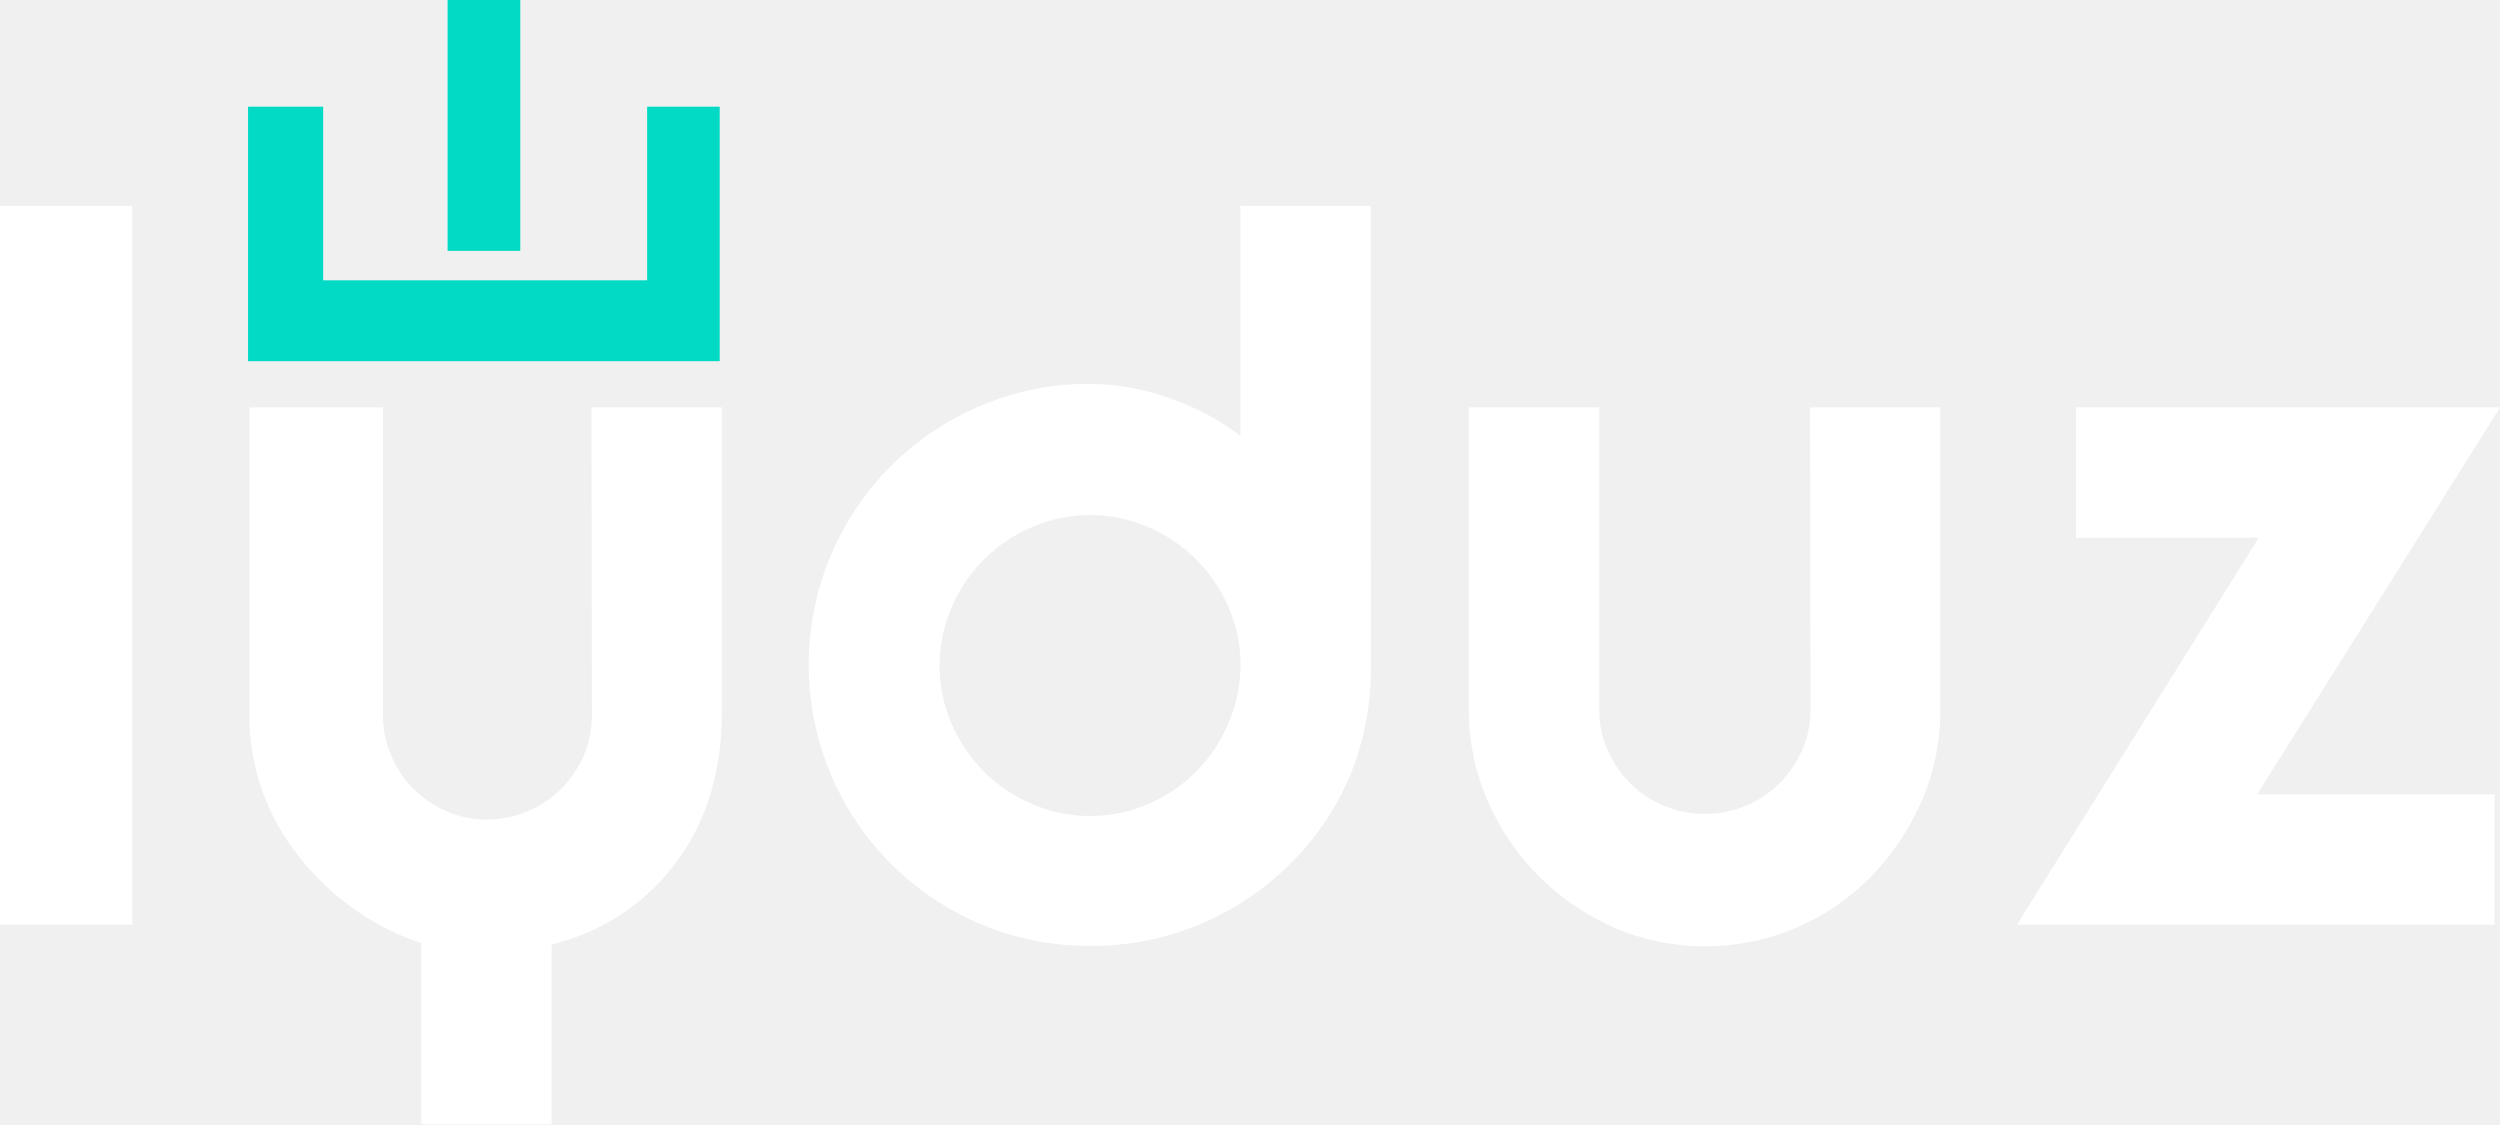
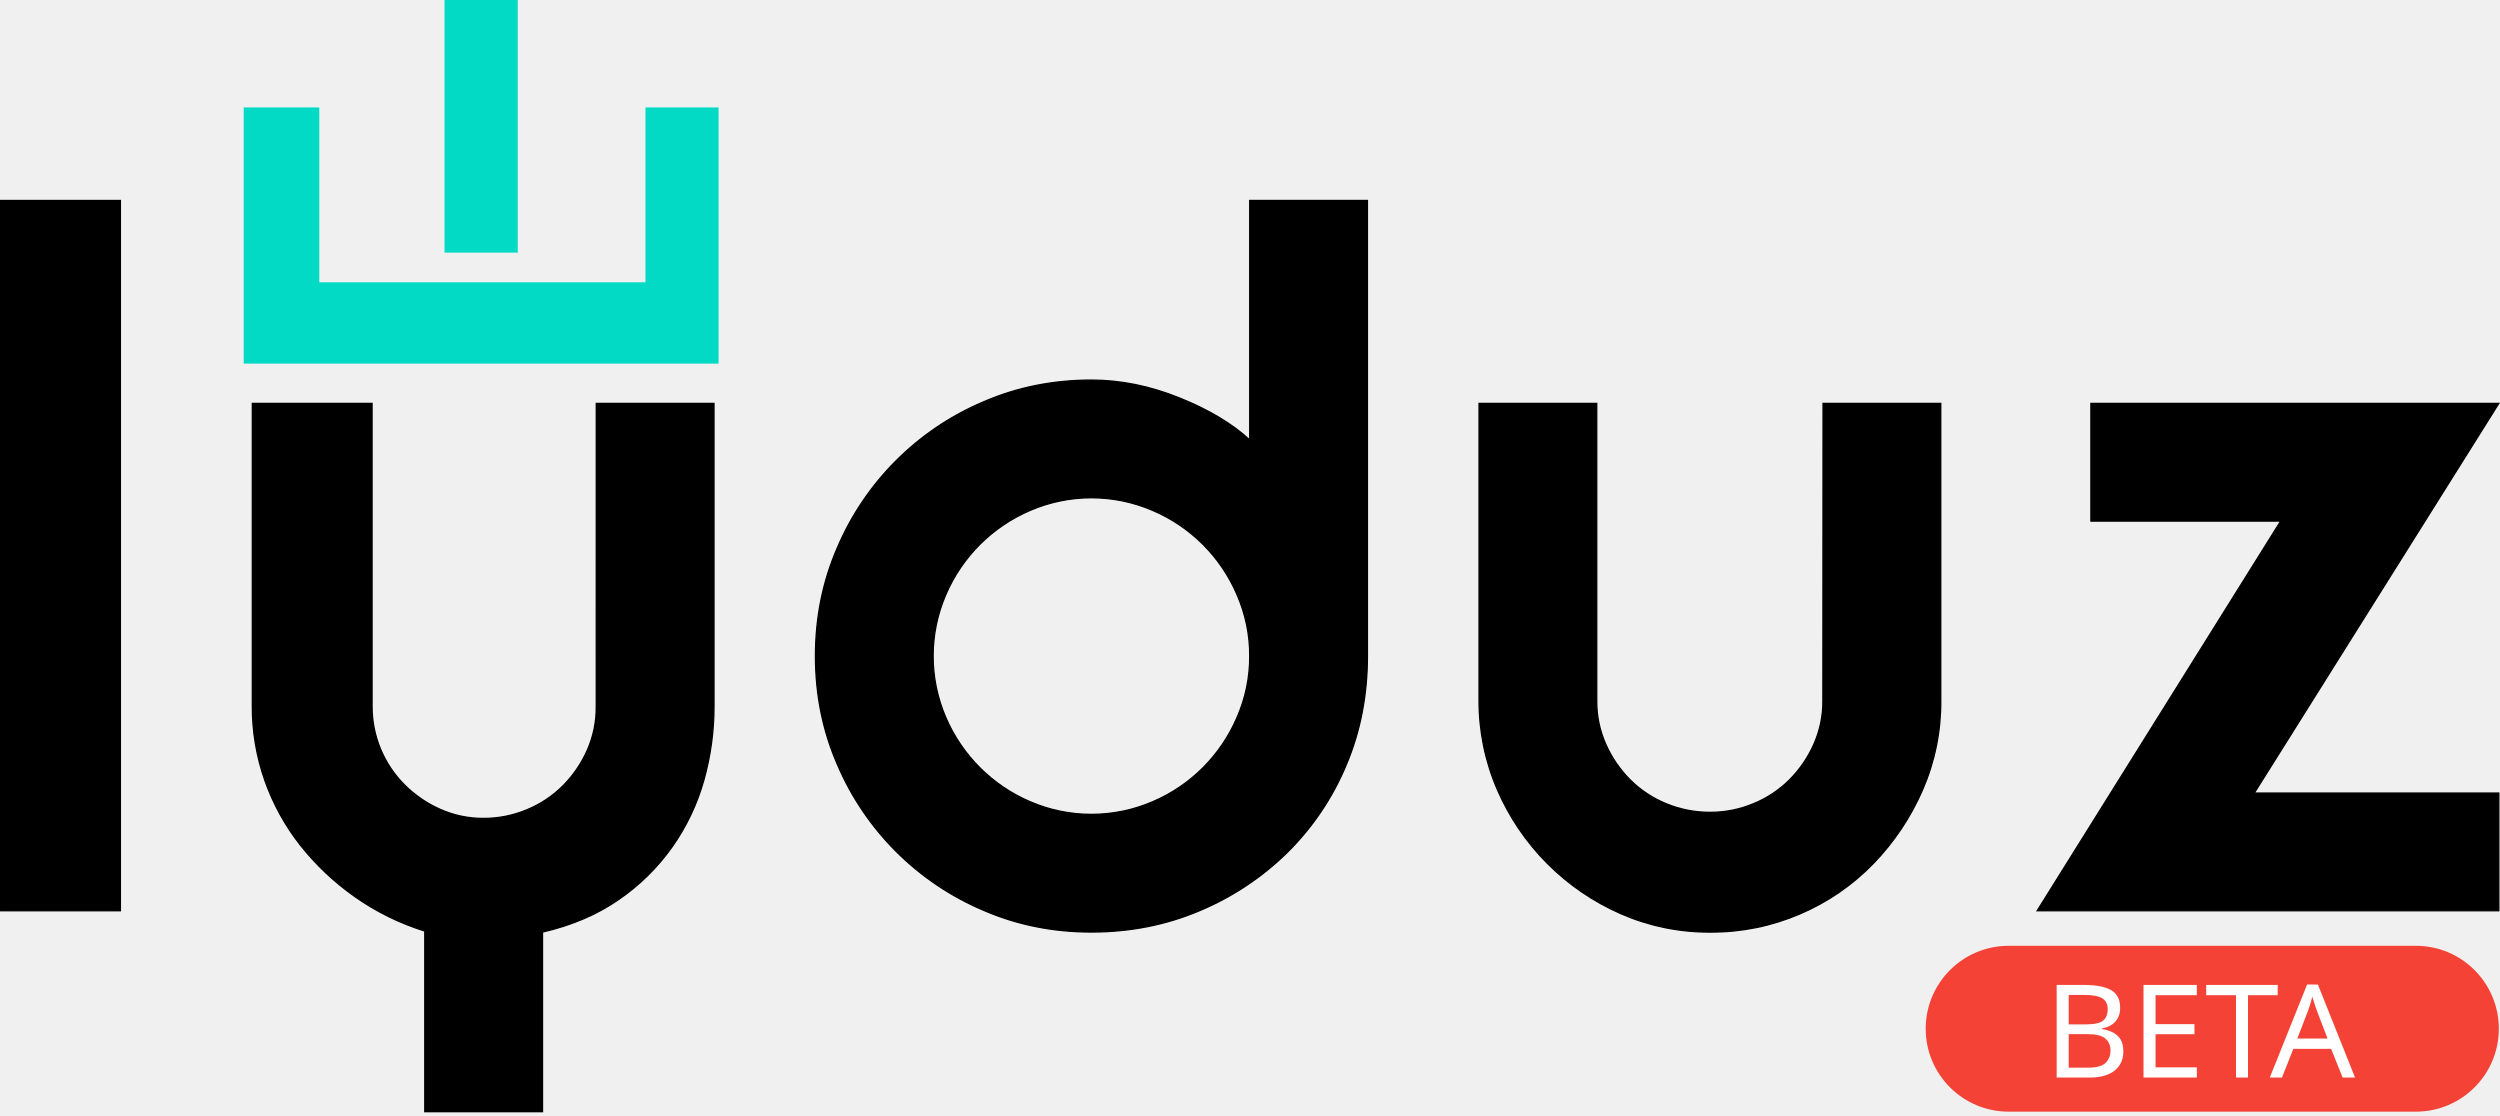
- <svg xmlns="http://www.w3.org/2000/svg" viewBox="0 0 186.05 83.67">
+ <svg xmlns="http://www.w3.org/2000/svg" viewBox="0 0 1929.27 861.18">
  <defs>
-     <style>.cls-1{fill:#03dac5;}.cls-2{fill:#fff;stroke:#fff;stroke-miterlimit:10;}</style>
+     <style>.cls-1{fill:#03dac5;}.cls-2{stroke:#000;stroke-miterlimit:10;}.cls-3{fill:#f44336;}.cls-4{font-size:100.11px;fill:#fff;font-family:Nunito-Regular, Nunito;}</style>
  </defs>
  <g id="Layer_2" data-name="Layer 2">
    <g id="Layer_1-2" data-name="Layer 1">
-       <rect class="cls-1" x="33.31" width="5.41" height="18.67" />
-       <polygon class="cls-1" points="53.56 7.94 53.56 26.88 18.46 26.88 18.46 7.94 24.05 7.94 24.05 20.86 48.16 20.86 48.16 7.94 53.56 7.94" />
-       <path class="cls-2" d="M.5,15.82H9.35v52.5H.5Z" />
-       <path class="cls-2" d="M44.52,30.82h8.7V53.17a20.19,20.19,0,0,1-.75,5.51,15.87,15.87,0,0,1-6.3,8.81,16.09,16.09,0,0,1-5.62,2.4V83.17h-8.7V69.82a18.53,18.53,0,0,1-5.18-2.55,19.57,19.57,0,0,1-4-3.79A16.72,16.72,0,0,1,20,58.72a16.26,16.26,0,0,1-.94-5.55V30.82H28V53.17a8,8,0,0,0,.64,3.22A8.15,8.15,0,0,0,30.35,59,8.73,8.73,0,0,0,33,60.82a7.79,7.79,0,0,0,3.23.67,8.19,8.19,0,0,0,3.19-.64,8.07,8.07,0,0,0,2.66-1.76,8.73,8.73,0,0,0,1.8-2.62,7.79,7.79,0,0,0,.67-3.23Z" />
-       <path class="cls-2" d="M101.52,49.49A20.4,20.4,0,0,1,100,57.55,19.74,19.74,0,0,1,95.6,64a20.48,20.48,0,0,1-6.49,4.32,20.23,20.23,0,0,1-8,1.57,19.86,19.86,0,0,1-8-1.61,20.38,20.38,0,0,1-10.8-10.8,20.51,20.51,0,0,1,0-16,20.32,20.32,0,0,1,10.8-10.79,19.7,19.7,0,0,1,8-1.62,17.37,17.37,0,0,1,6.49,1.31,17,17,0,0,1,5.21,3.12V15.82h8.7Zm-8.7,0A11.2,11.2,0,0,0,91.89,45a11.86,11.86,0,0,0-6.23-6.23,11.41,11.41,0,0,0-9.07,0A11.77,11.77,0,0,0,70.36,45a11.41,11.41,0,0,0,0,9.07,12,12,0,0,0,2.51,3.71,11.9,11.9,0,0,0,3.72,2.51,11.41,11.41,0,0,0,9.07,0,11.86,11.86,0,0,0,3.71-2.51A12.06,12.06,0,0,0,91.89,54,11.28,11.28,0,0,0,92.82,49.49Z" />
-       <path class="cls-2" d="M135.2,30.82h8.7v22a16.24,16.24,0,0,1-1.35,6.6,18.34,18.34,0,0,1-3.64,5.44,16.71,16.71,0,0,1-12,5.06,16.24,16.24,0,0,1-6.6-1.35,17.7,17.7,0,0,1-9.15-9.19,16.45,16.45,0,0,1-1.35-6.63V30.82h8.7v22a7.79,7.79,0,0,0,.68,3.23,8.73,8.73,0,0,0,1.8,2.62,8.07,8.07,0,0,0,2.66,1.76,8.35,8.35,0,0,0,3.26.64,8.15,8.15,0,0,0,3.19-.64,8,8,0,0,0,2.66-1.76,8.73,8.73,0,0,0,1.8-2.62,7.79,7.79,0,0,0,.68-3.23Z" />
-       <path class="cls-2" d="M155,30.82h30.15l-18.08,28.8h18.08v8.7H151l18-28.8H155Z" />
+       <rect class="cls-1" x="343.05" width="56.5" height="194.94" />
+       <polygon class="cls-1" points="554.53 82.9 554.53 280.6 188.06 280.6 188.06 82.9 246.41 82.9 246.41 217.84 498.11 217.84 498.11 82.9 554.53 82.9" />
+       <path class="cls-2" d="M.5,154.7H92.9V702.84H.5Z" />
+       <path class="cls-2" d="M460.15,311.31H551V544.67a209.9,209.9,0,0,1-7.88,57.54,168.32,168.32,0,0,1-24.42,51.3,165.07,165.07,0,0,1-41.35,40.71q-24.81,17.22-58.68,25.07v138.6H327.81V718.5a193.1,193.1,0,0,1-54-26.62,201.39,201.39,0,0,1-41.89-39.54,174.29,174.29,0,0,1-27.41-49.73,170.87,170.87,0,0,1-9.79-57.94V311.31h92.4V544.67a85.55,85.55,0,0,0,25.06,61.07,91.36,91.36,0,0,0,27.41,18.79,81.05,81.05,0,0,0,33.67,7.05,86.07,86.07,0,0,0,33.28-6.65,84.75,84.75,0,0,0,27.8-18.4,91.36,91.36,0,0,0,18.79-27.41,81.07,81.07,0,0,0,7-33.68Z" />
+       <path class="cls-2" d="M1055.26,506.29q0,45.42-16.45,84.18a206.92,206.92,0,0,1-45.41,67.34,214.81,214.81,0,0,1-67.73,45q-38.77,16.44-83.4,16.45t-83.4-16.84A212.92,212.92,0,0,1,646.11,589.69q-16.83-38.76-16.83-83.4t16.83-83.39A212.83,212.83,0,0,1,758.87,310.14q38.77-16.83,83.4-16.83,33.66,0,67.74,13.7t54.41,32.49V154.7h90.84Zm-90.84,0a116.58,116.58,0,0,0-9.79-47.37,123.43,123.43,0,0,0-65-65,119.52,119.52,0,0,0-94.75,0,123.61,123.61,0,0,0-65,65,119.63,119.63,0,0,0,0,94.75,123.7,123.7,0,0,0,65,65,119.52,119.52,0,0,0,94.75,0,123.52,123.52,0,0,0,65-65A116.52,116.52,0,0,0,964.42,506.29Z" />
+       <path class="cls-2" d="M1406.86,311.31h90.84V540.75a169.57,169.57,0,0,1-14.1,68.91,191.71,191.71,0,0,1-38,56.77,174,174,0,0,1-56.38,38.76,172.25,172.25,0,0,1-69.3,14.1,169.44,169.44,0,0,1-68.91-14.1,184.4,184.4,0,0,1-95.53-95.92,172.34,172.34,0,0,1-14.09-69.3V311.31h90.83V540.75a81.05,81.05,0,0,0,7,33.67,91.36,91.36,0,0,0,18.79,27.41,84.65,84.65,0,0,0,27.8,18.4,87.93,87.93,0,0,0,34.06,6.66,86.08,86.08,0,0,0,33.28-6.66,84.75,84.75,0,0,0,27.8-18.4,91.36,91.36,0,0,0,18.79-27.41,81.05,81.05,0,0,0,7-33.67Z" />
+       <path class="cls-2" d="M1613.57,311.31h314.8L1739.65,612h188.72v90.84H1572.08L1760,402.15H1613.57Z" />
+       <rect class="cls-3" x="1486.08" y="729.88" width="442.29" height="128" rx="64" ry="64" />
+       <text class="cls-4" transform="translate(1577.15 831.56) scale(1.03 1)">BETA</text>
    </g>
  </g>
</svg>
